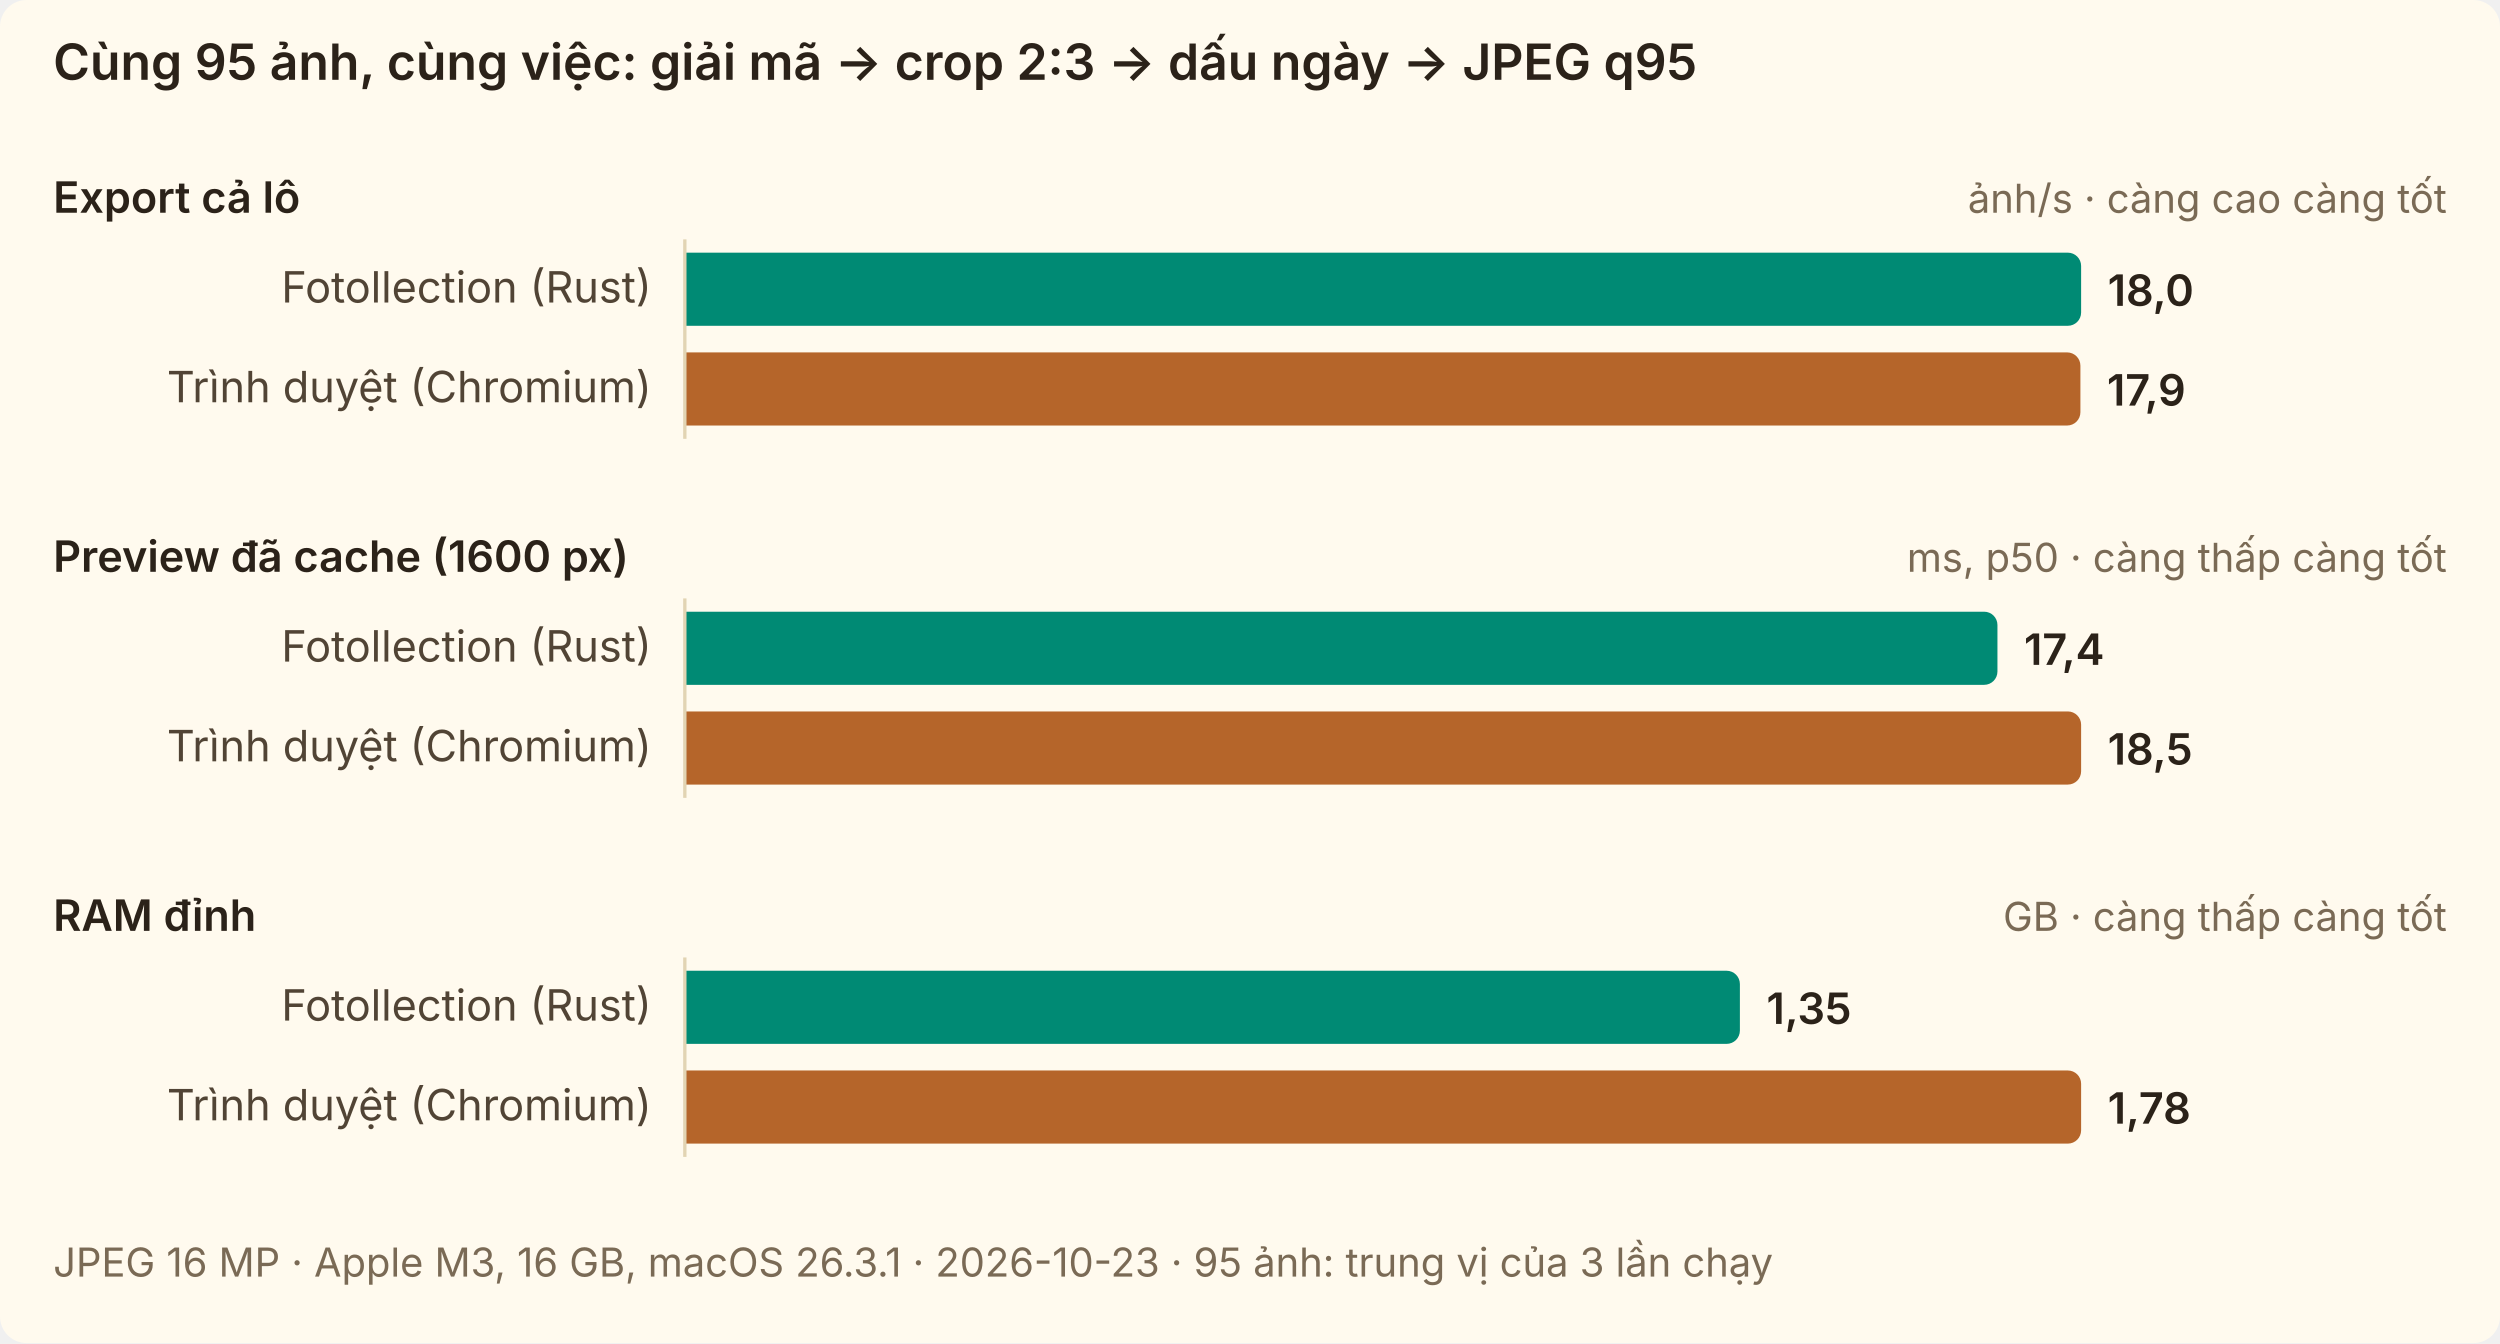
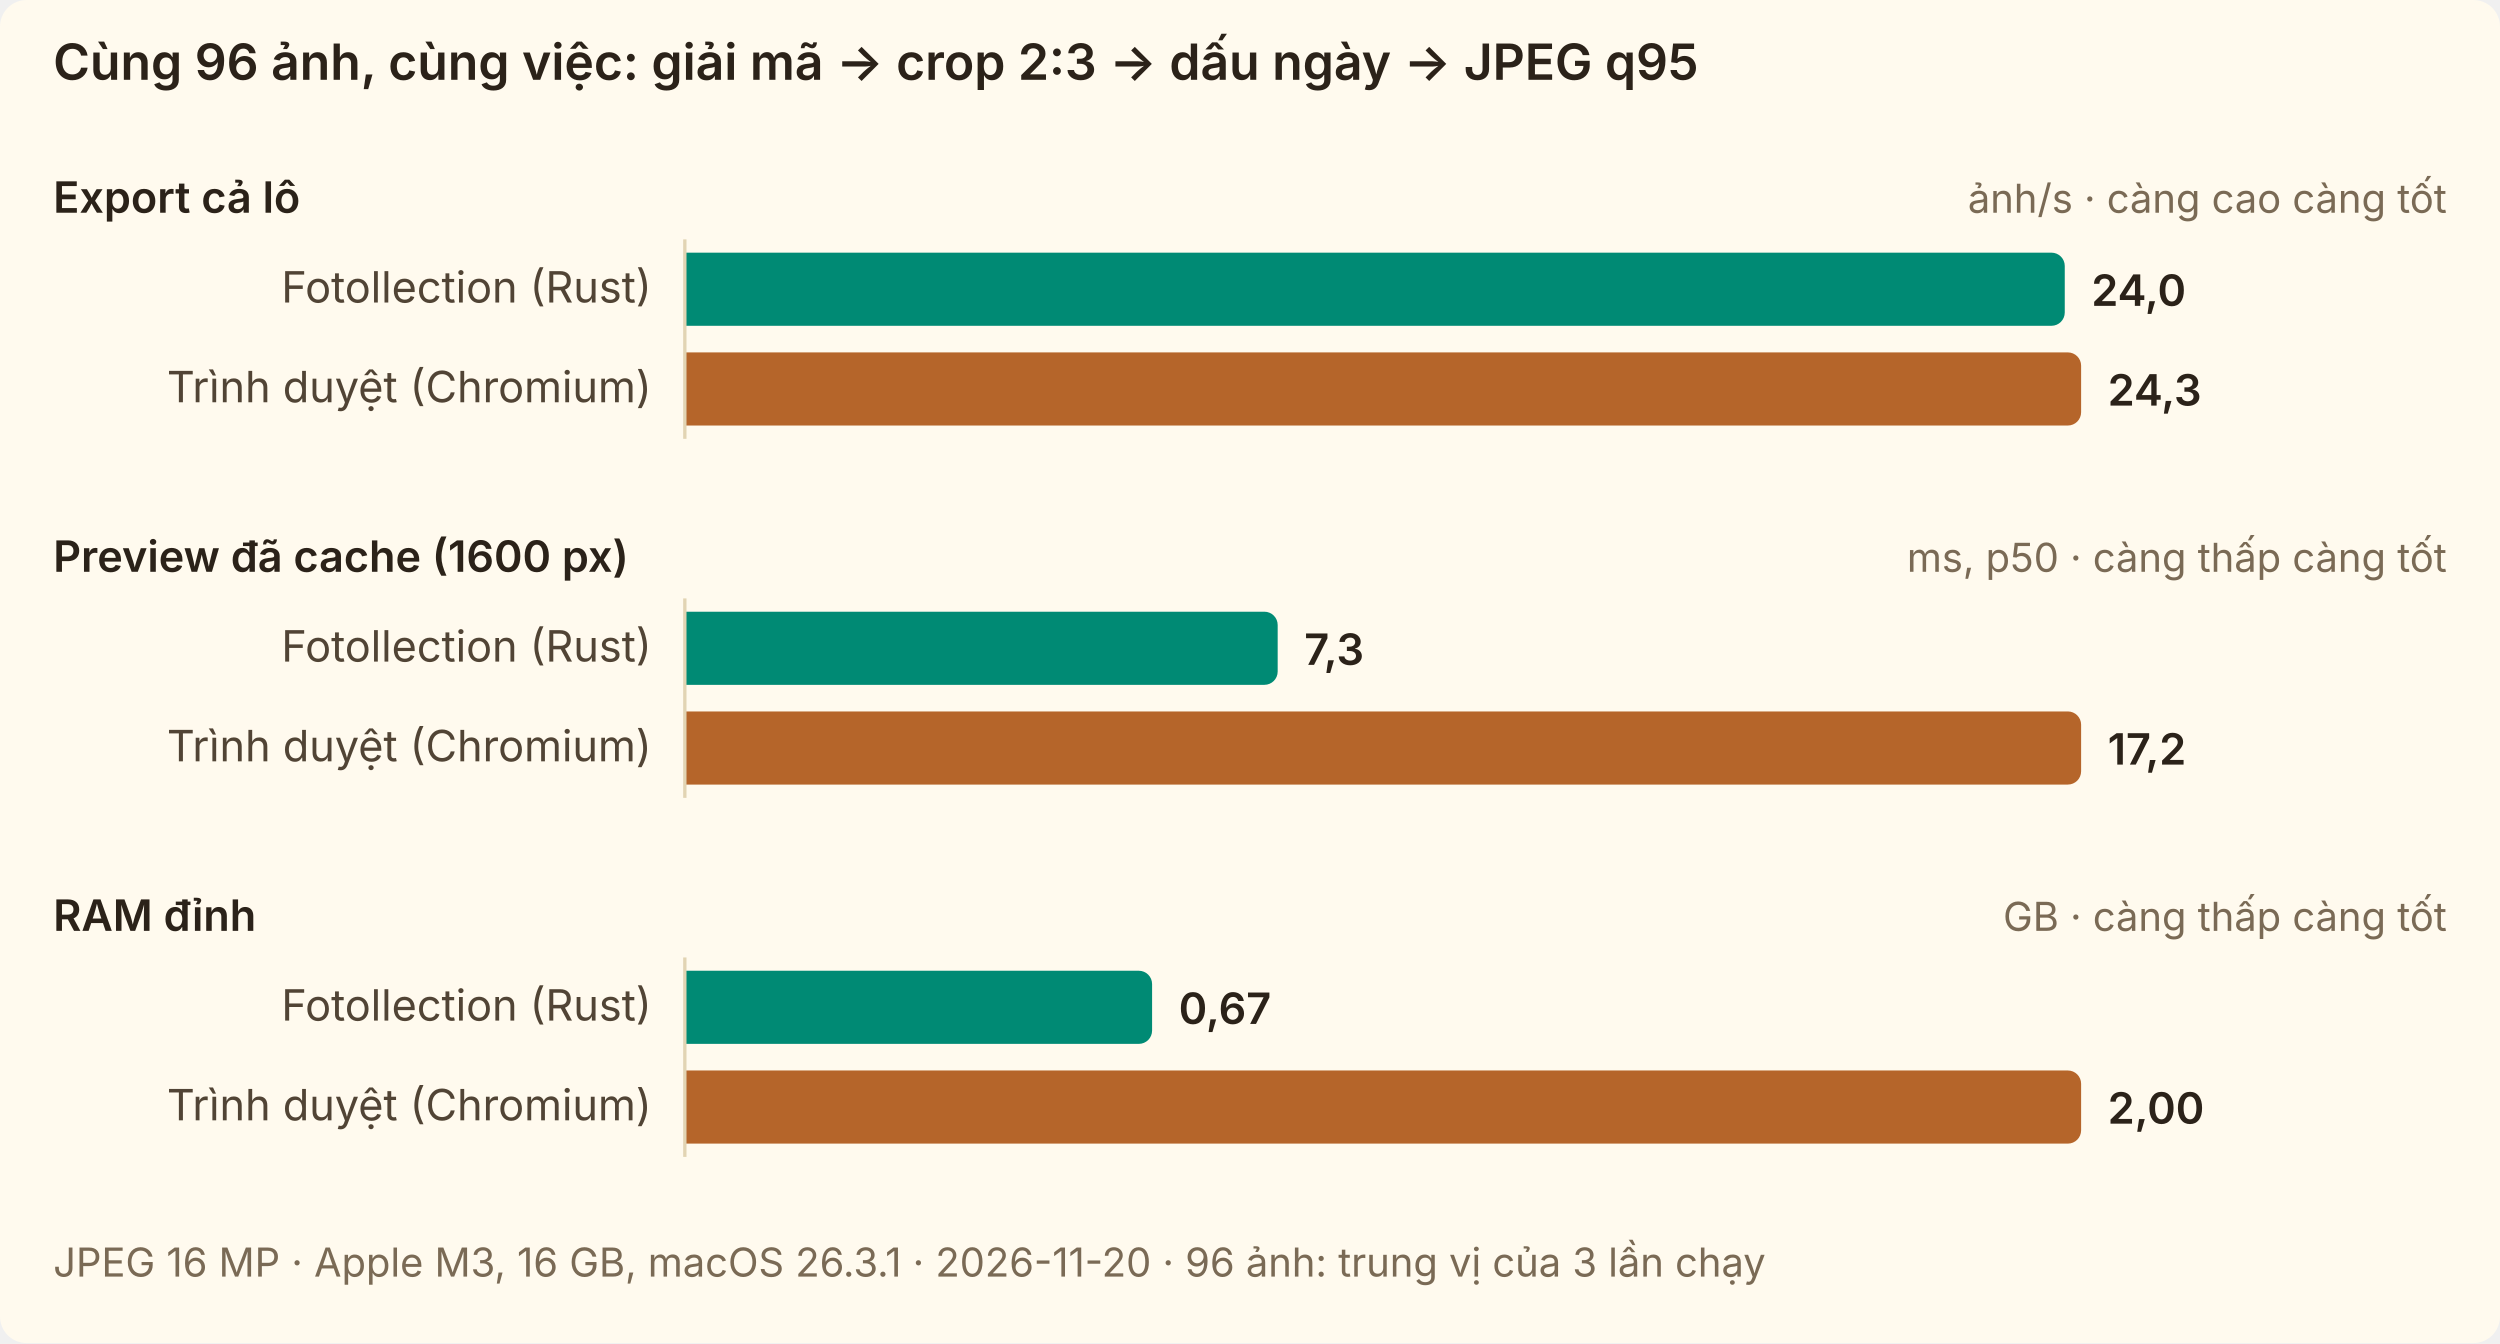
<svg xmlns="http://www.w3.org/2000/svg" viewBox="-16 -16 752 404" width="752" height="404" role="img" aria-labelledby="t d">
  <style>
  .bg{fill:#fffaee} .t1{fill:#2b2219;font:600 13px system-ui,-apple-system,Segoe UI,sans-serif}
  .t2{fill:#514435;font:13px system-ui,-apple-system,Segoe UI,sans-serif}
  .t3{fill:#7a6a55;font:12px system-ui,-apple-system,Segoe UI,sans-serif}
  .h{font-size:15px} .num{font-variant-numeric:tabular-nums} .axis{stroke:#e2d4b3;stroke-width:1}
  .ref{stroke:#514435;stroke-width:1.5;stroke-dasharray:4 3} .refw{stroke:#b5652a;stroke-width:1.5;stroke-dasharray:4 3}
  .s1{fill:#008a74} .old{fill-opacity:.45} .s2{fill:#b5652a} .s3{fill:#1baf7a} .s4{fill:#eda100} .s5{fill:#e87ba4} .gap{stroke:#fffaee;stroke-width:2}
  .in{fill:#fff} .ln{fill:none;stroke:#008a74;stroke-width:2;stroke-linejoin:round} .band{fill:#e2d4b3;fill-opacity:.35}
  @media (prefers-color-scheme: dark){
    .bg{fill:#262019} .t1{fill:#f3ead6} .t2{fill:#d8cab0} .t3{fill:#a8977c} .axis{stroke:#3b3127}
    .ref{stroke:#d8cab0} .refw{stroke:#cc7f3e}
    .s1{fill:#21a593} .s2{fill:#cc7f3e} .s3{fill:#199e70} .s4{fill:#c98500} .s5{fill:#d55181} .gap{stroke:#262019}
    .ln{stroke:#21a593} .band{fill:#3b3127}
  }
</style>
  <rect class="bg" x="-16" y="-16" width="752" height="404" rx="8" />
-   <text class="t1 h" x="0" y="8">Cùng 95 ảnh, cùng việc: giải mã → crop 2:3 → dấu ngày → JPEG q95</text>
+   <text class="t1 h" x="0" y="8">Cùng 96 ảnh, cùng việc: giải mã → crop 2:3 → dấu ngày → JPEG q95</text>
  <text class="t1" x="0" y="48">Export cả lô</text>
  <text class="t3" x="720" y="48" text-anchor="end">ảnh/s · càng cao càng tốt</text>
  <text class="t2" x="180" y="75" text-anchor="end">Fotollection (Rust)</text>
-   <path class="s1" d="M190 60h416a4 4 0 0 1 4 4v14a4 4 0 0 1 -4 4h-416z" />
-   <text class="t1 num" x="618" y="76">18,0</text>
+   <path class="s1" d="M190 60h411.08a4 4 0 0 1 4 4v14a4 4 0 0 1 -4 4h-411.08z" />
+   <text class="t1 num" x="613.08" y="76">24,0</text>
  <text class="t2" x="180" y="105" text-anchor="end">Trình duyệt (Chromium)</text>
-   <path class="s2" d="M190 90h415.786a4 4 0 0 1 4 4v14a4 4 0 0 1 -4 4h-415.786z" />
-   <text class="t1 num" x="617.786" y="106">17,9</text>
+   <path class="s2" d="M190 90h416a4 4 0 0 1 4 4v14a4 4 0 0 1 -4 4h-416z" />
+   <text class="t1 num" x="618" y="106">24,3</text>
  <line class="axis" x1="190" x2="190" y1="56" y2="116" />
  <text class="t1" x="0" y="156">Preview đã cache (1600 px)</text>
  <text class="t3" x="720" y="156" text-anchor="end">ms, p50 · càng thấp càng tốt</text>
  <text class="t2" x="180" y="183" text-anchor="end">Fotollection (Rust)</text>
-   <path class="s1" d="M190 168h390.831a4 4 0 0 1 4 4v14a4 4 0 0 1 -4 4h-390.831z" />
-   <text class="t1 num" x="592.831" y="184">17,4</text>
+   <path class="s1" d="M190 168h174.326a4 4 0 0 1 4 4v14a4 4 0 0 1 -4 4h-174.326z" />
+   <text class="t1 num" x="376.326" y="184">7,3</text>
  <text class="t2" x="180" y="213" text-anchor="end">Trình duyệt (Chromium)</text>
  <path class="s2" d="M190 198h416a4 4 0 0 1 4 4v14a4 4 0 0 1 -4 4h-416z" />
-   <text class="t1 num" x="618" y="214">18,5</text>
+   <text class="t1 num" x="618" y="214">17,2</text>
  <line class="axis" x1="190" x2="190" y1="164" y2="224" />
  <text class="t1" x="0" y="264">RAM đỉnh</text>
  <text class="t3" x="720" y="264" text-anchor="end">GB · càng thấp càng tốt</text>
  <text class="t2" x="180" y="291" text-anchor="end">Fotollection (Rust)</text>
-   <path class="s1" d="M190 276h313.359a4 4 0 0 1 4 4v14a4 4 0 0 1 -4 4h-313.359z" />
-   <text class="t1 num" x="515.359" y="292">1,35</text>
+   <path class="s1" d="M190 276h136.549a4 4 0 0 1 4 4v14a4 4 0 0 1 -4 4h-136.549z" />
+   <text class="t1 num" x="338.549" y="292">0,67</text>
  <text class="t2" x="180" y="321" text-anchor="end">Trình duyệt (Chromium)</text>
  <path class="s2" d="M190 306h416a4 4 0 0 1 4 4v14a4 4 0 0 1 -4 4h-416z" />
-   <text class="t1 num" x="618" y="322">1,78</text>
+   <text class="t1 num" x="618" y="322">2,00</text>
  <line class="axis" x1="190" x2="190" y1="272" y2="332" />
-   <text class="t3" x="0" y="368">JPEG 16 MP · Apple M3, 16 GB, macOS 26.3.1 · 2026-10-23 · 95 ảnh: trung vị của 3 lần chạy</text>
+   <text class="t3" x="0" y="368">JPEG 16 MP · Apple M3, 16 GB, macOS 26.3.1 · 2026-11-20 · 96 ảnh: trung vị của 3 lần chạy</text>
</svg>
